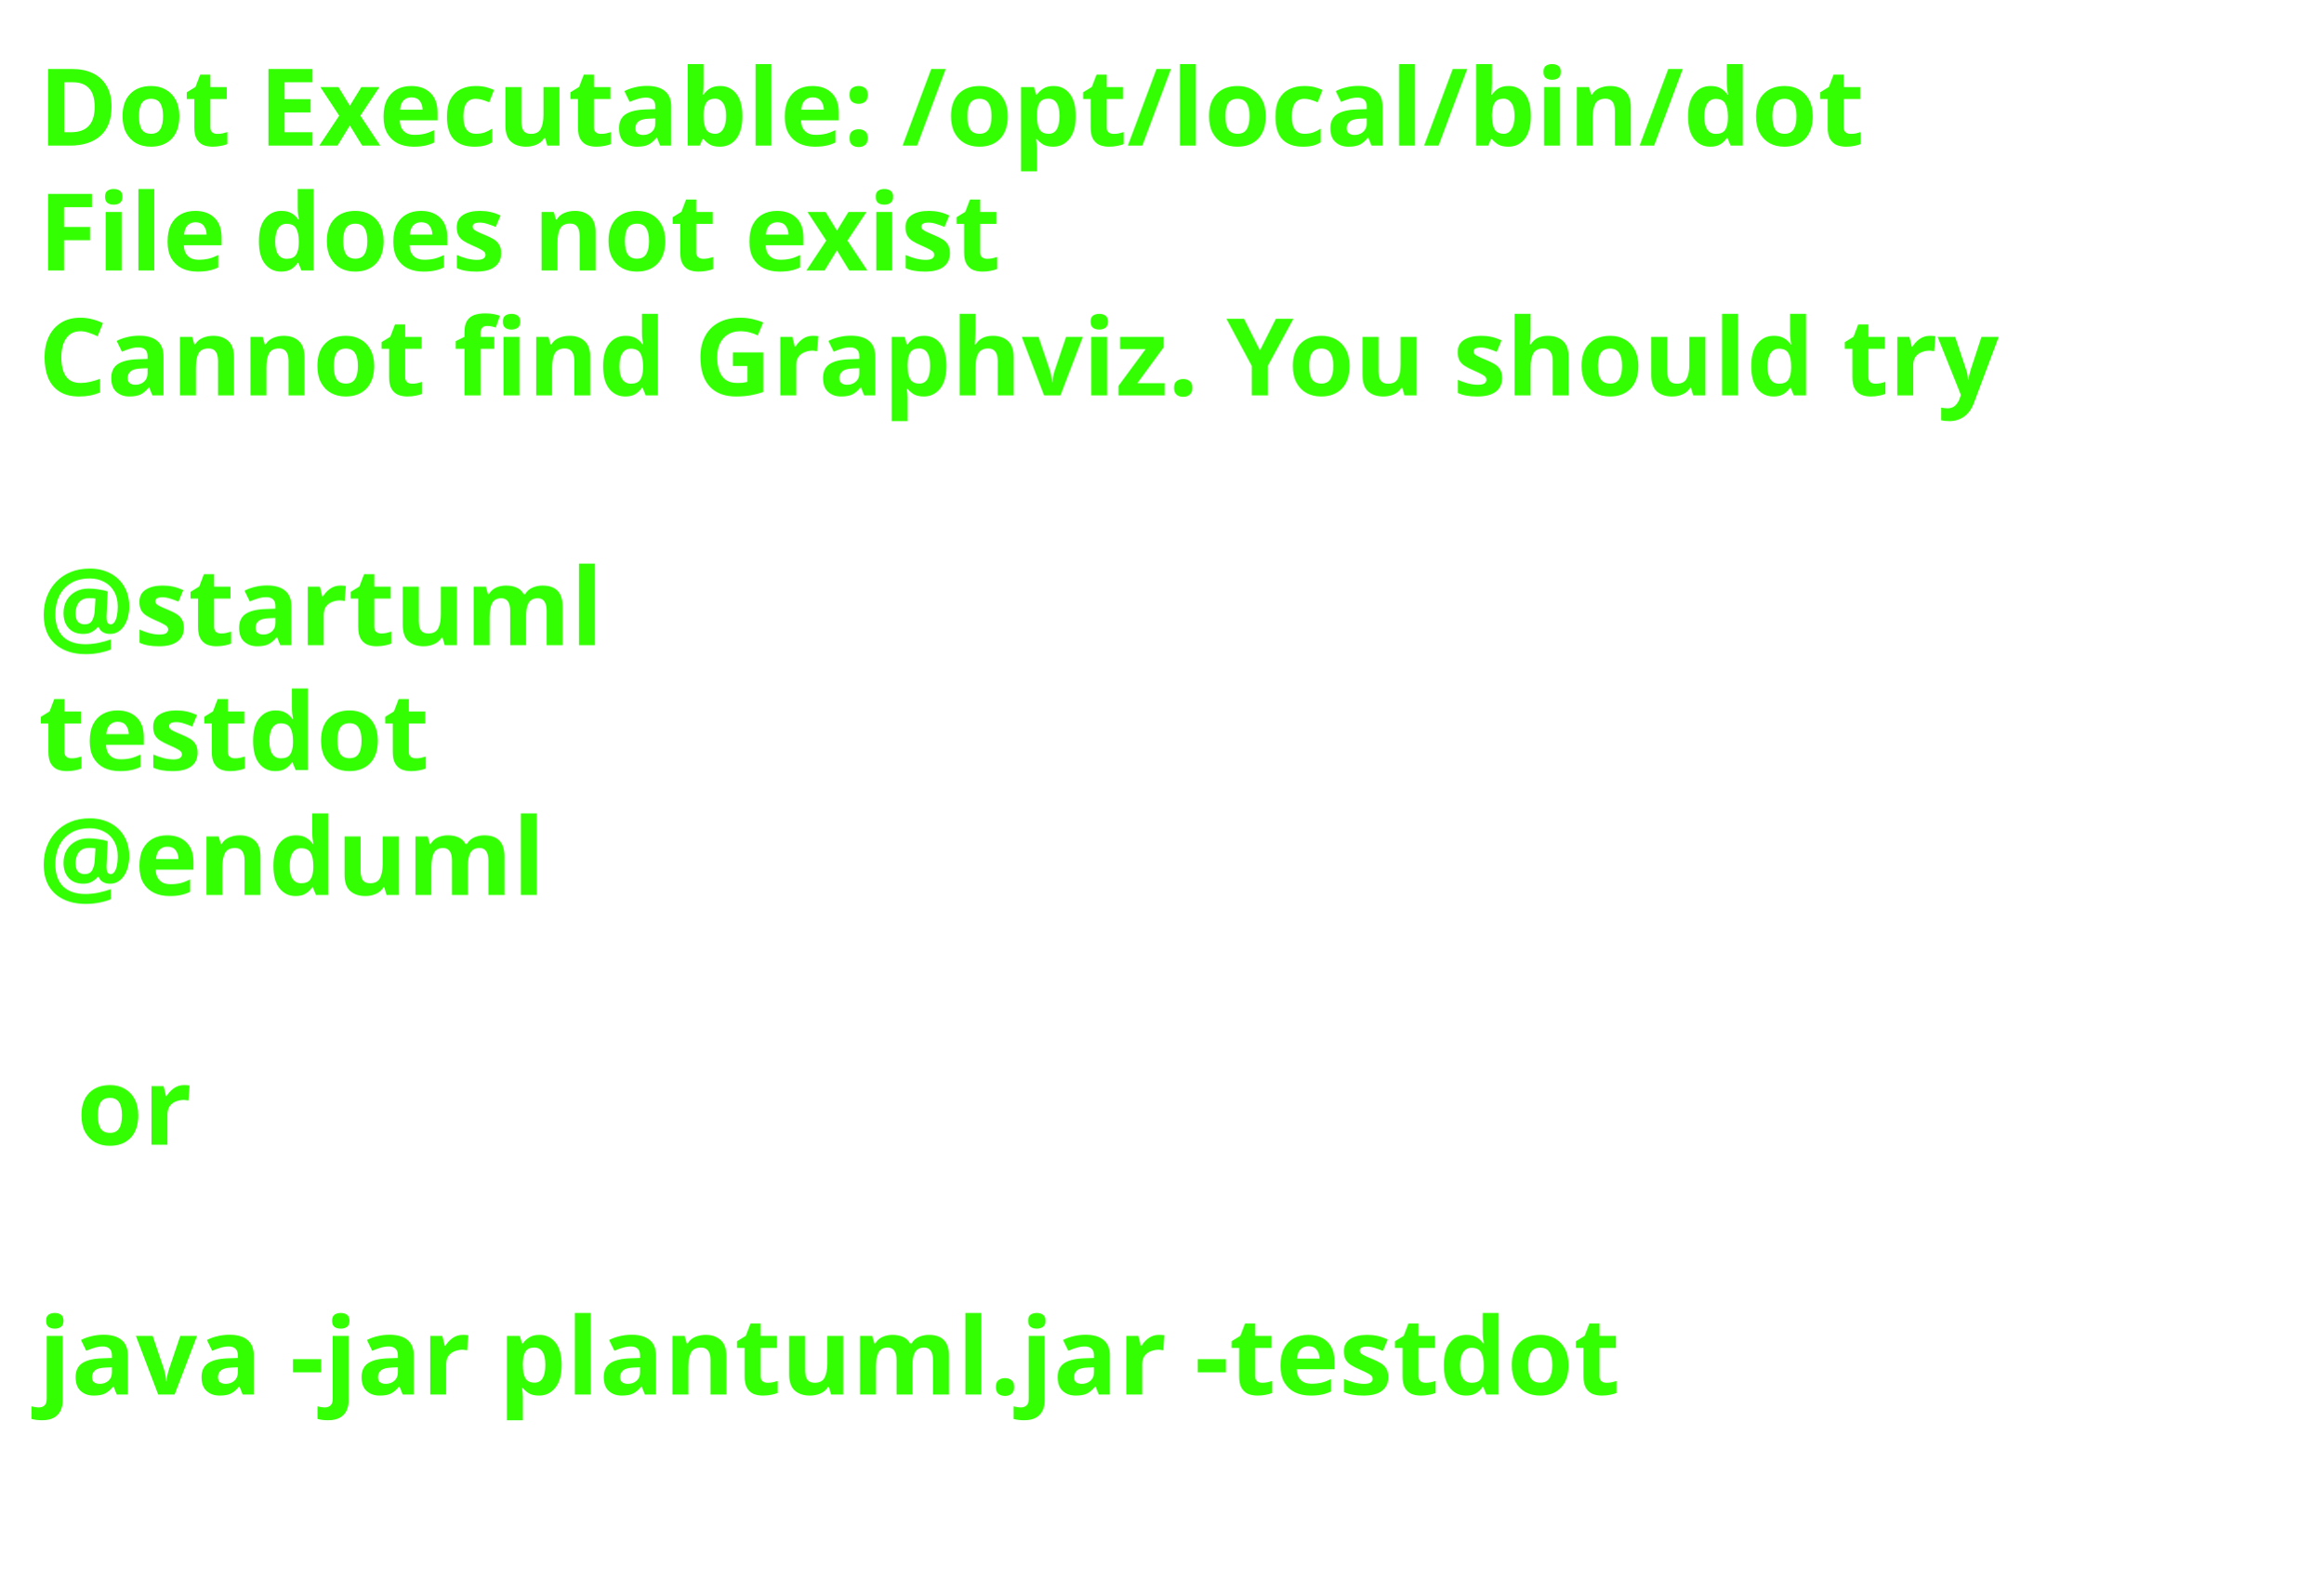
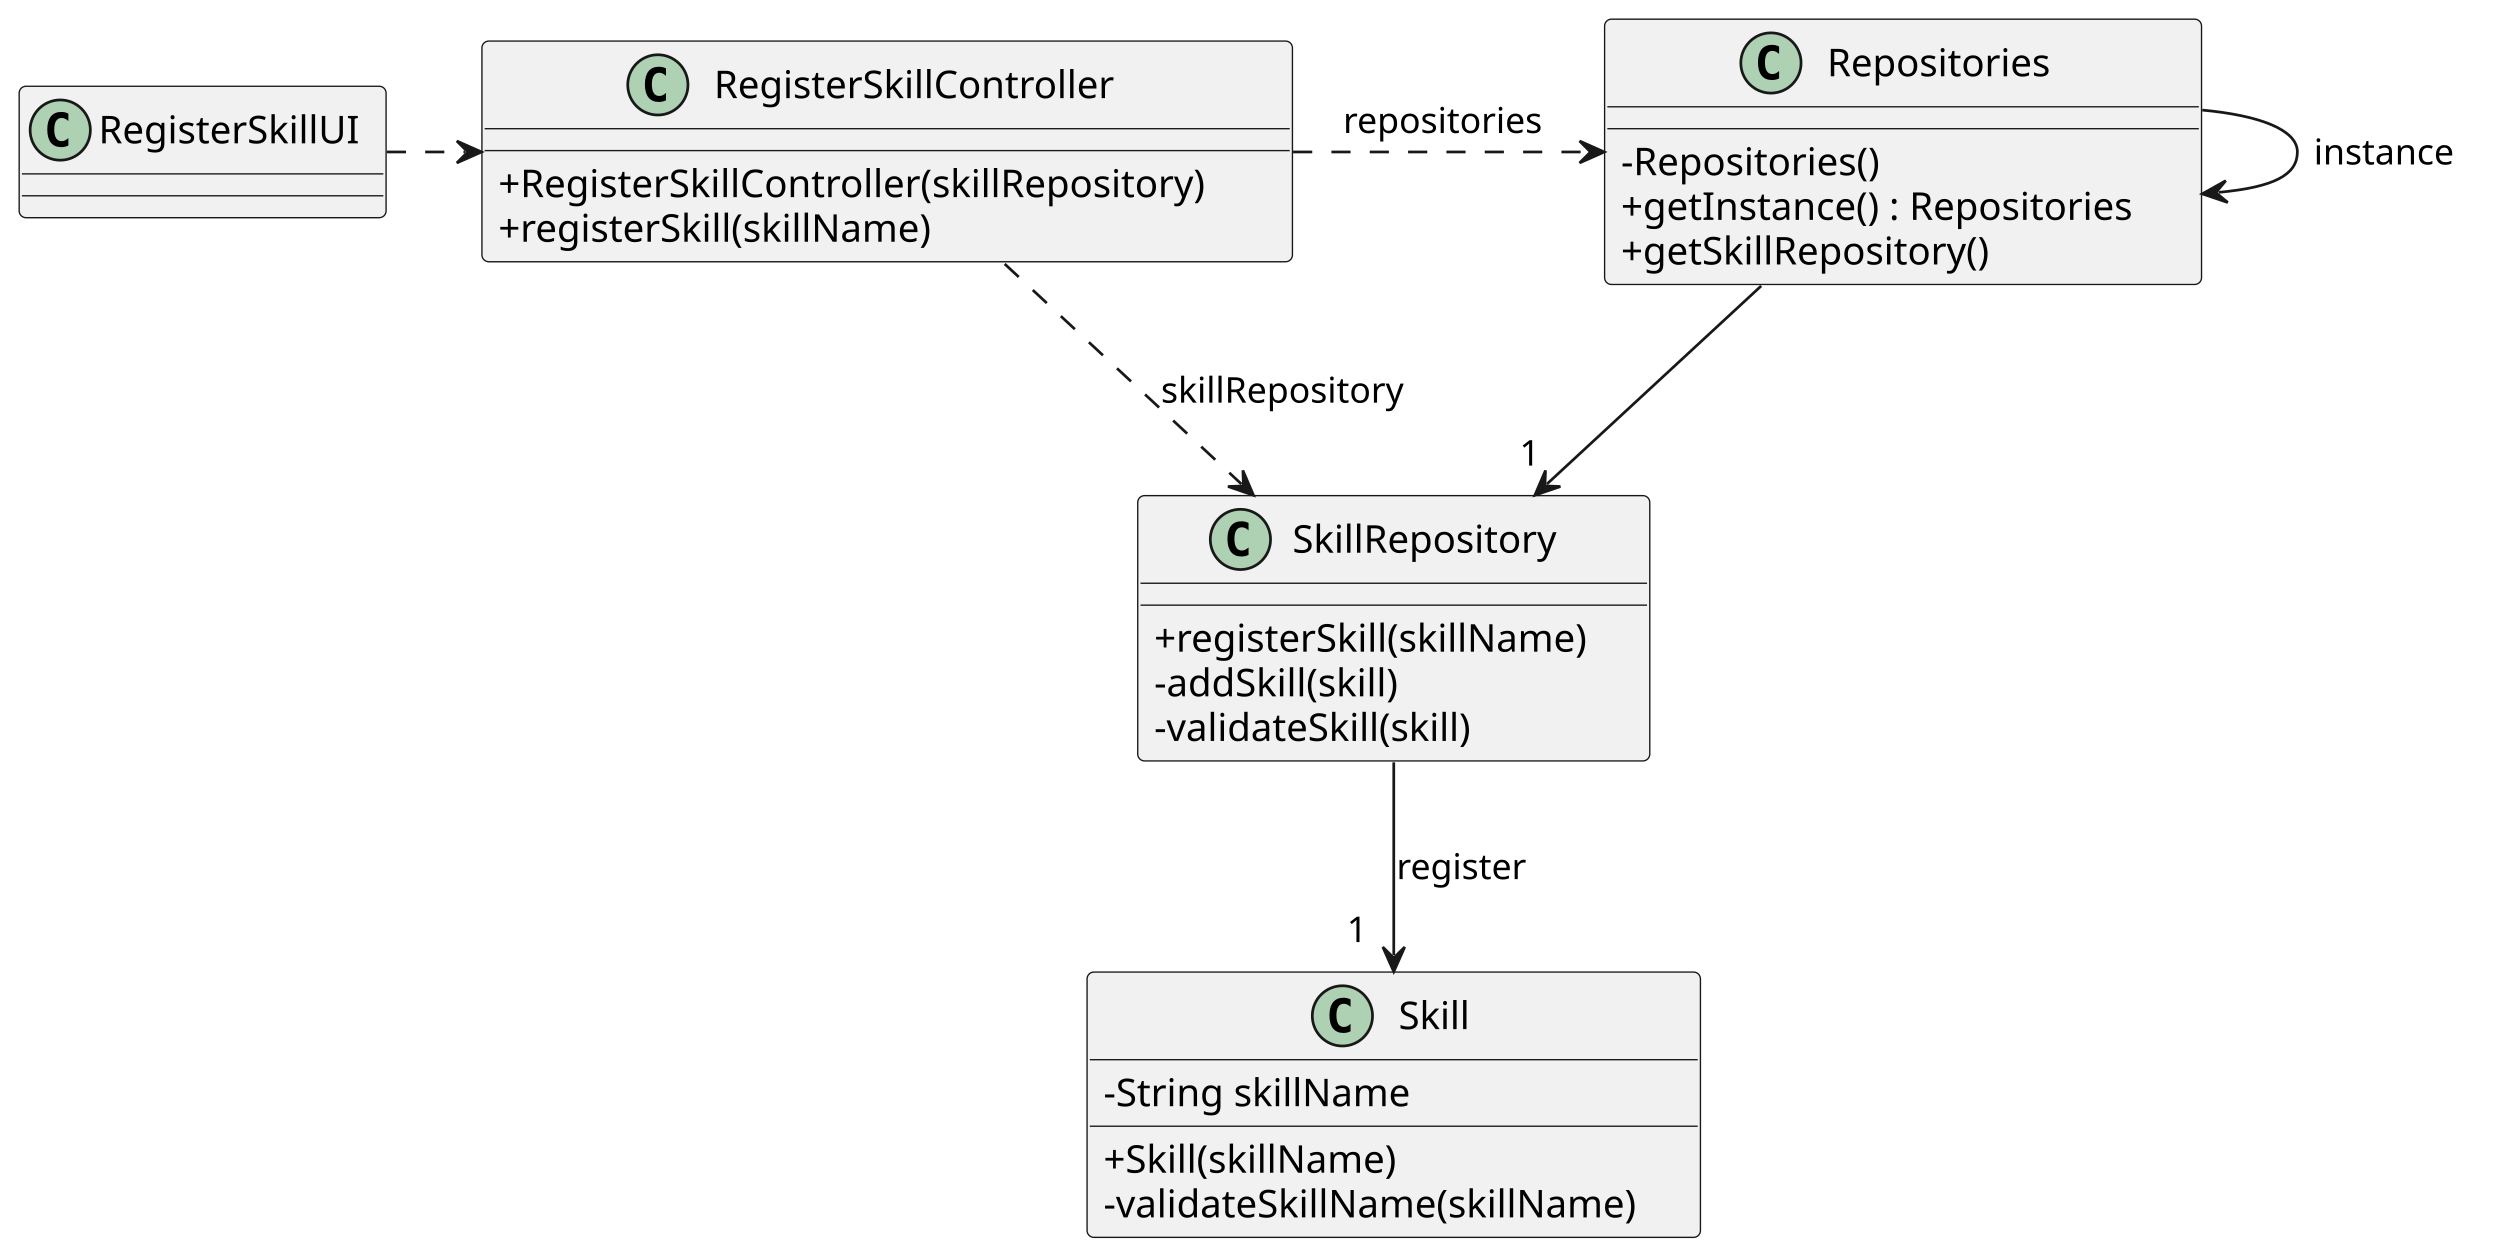
- <svg xmlns="http://www.w3.org/2000/svg" contentStyleType="text/css" height="206px" preserveAspectRatio="none" style="width:303px;height:206px;background:#FFFFFF;" version="1.1" viewBox="0 0 303 206" width="303px" zoomAndPan="magnify">
+ <svg xmlns="http://www.w3.org/2000/svg" contentStyleType="text/css" height="458px" preserveAspectRatio="none" style="width:913px;height:458px;background:#FFFFFF;" version="1.1" viewBox="0 0 913 458" width="913px" zoomAndPan="magnify">
  <defs />
  <g>
-     <text fill="#33FF02" font-family="sans-serif" font-size="14" font-weight="bold" lengthAdjust="spacing" textLength="261" x="5" y="19">Dot Executable: /opt/local/bin/dot</text>
-     <text fill="#33FF02" font-family="sans-serif" font-size="14" font-weight="bold" lengthAdjust="spacing" textLength="145" x="5" y="35.297">File does not exist</text>
-     <text fill="#33FF02" font-family="sans-serif" font-size="14" font-weight="bold" lengthAdjust="spacing" textLength="291" x="5" y="51.594">Cannot find Graphviz. You should try</text>
-     <text fill="#33FF02" font-family="sans-serif" font-size="14" font-weight="bold" lengthAdjust="spacing" textLength="5" x="5" y="67.891"> </text>
-     <text fill="#33FF02" font-family="sans-serif" font-size="14" font-weight="bold" lengthAdjust="spacing" textLength="79" x="5" y="84.188">@startuml</text>
-     <text fill="#33FF02" font-family="sans-serif" font-size="14" font-weight="bold" lengthAdjust="spacing" textLength="57" x="5" y="100.484">testdot</text>
-     <text fill="#33FF02" font-family="sans-serif" font-size="14" font-weight="bold" lengthAdjust="spacing" textLength="72" x="5" y="116.781">@enduml</text>
-     <text fill="#33FF02" font-family="sans-serif" font-size="14" font-weight="bold" lengthAdjust="spacing" textLength="5" x="5" y="133.078"> </text>
-     <text fill="#33FF02" font-family="sans-serif" font-size="14" font-weight="bold" lengthAdjust="spacing" textLength="17" x="10" y="149.375">or</text>
-     <text fill="#33FF02" font-family="sans-serif" font-size="14" font-weight="bold" lengthAdjust="spacing" textLength="5" x="5" y="165.672"> </text>
-     <text fill="#33FF02" font-family="sans-serif" font-size="14" font-weight="bold" lengthAdjust="spacing" textLength="227" x="5" y="181.969">java -jar plantuml.jar -testdot</text>
-     <text fill="#33FF02" font-family="sans-serif" font-size="14" font-weight="bold" lengthAdjust="spacing" textLength="5" x="5" y="198.266"> </text>
+     <g id="elem_Skill">
+       <rect codeLine="11" fill="#F1F1F1" height="96.891" id="Skill" rx="2.5" ry="2.5" style="stroke:#181818;stroke-width:0.5;" width="224" x="397" y="355" />
+       <ellipse cx="490.25" cy="371" fill="#ADD1B2" rx="11" ry="11" style="stroke:#181818;stroke-width:1.0;" />
+       <path d="M493.219,376.641 Q492.641,376.938 492,377.078 Q491.359,377.234 490.656,377.234 Q488.156,377.234 486.828,375.594 Q485.516,373.938 485.516,370.812 Q485.516,367.688 486.828,366.031 Q488.156,364.375 490.656,364.375 Q491.359,364.375 492,364.531 Q492.656,364.688 493.219,364.984 L493.219,367.703 Q492.594,367.125 492,366.859 Q491.406,366.578 490.781,366.578 Q489.438,366.578 488.75,367.656 Q488.062,368.719 488.062,370.812 Q488.062,372.906 488.75,373.984 Q489.438,375.047 490.781,375.047 Q491.406,375.047 492,374.781 Q492.594,374.5 493.219,373.922 L493.219,376.641 Z " fill="#000000" />
+       <text fill="#000000" font-family="sans-serif" font-size="14" lengthAdjust="spacing" textLength="29" x="510.75" y="375.847">Skill</text>
+       <line style="stroke:#181818;stroke-width:0.5;" x1="398" x2="620" y1="387" y2="387" />
+       <text fill="#000000" font-family="sans-serif" font-size="14" lengthAdjust="spacing" textLength="120" x="403" y="403.995">-String skillName</text>
+       <line style="stroke:#181818;stroke-width:0.5;" x1="398" x2="620" y1="411.297" y2="411.297" />
+       <text fill="#000000" font-family="sans-serif" font-size="14" lengthAdjust="spacing" textLength="120" x="403" y="428.292">+Skill(skillName)</text>
+       <text fill="#000000" font-family="sans-serif" font-size="14" lengthAdjust="spacing" textLength="212" x="403" y="444.589">-validateSkillName(skillName)</text>
+     </g>
+     <g id="elem_SkillRepository">
+       <rect codeLine="20" fill="#F1F1F1" height="96.891" id="SkillRepository" rx="2.5" ry="2.5" style="stroke:#181818;stroke-width:0.5;" width="187" x="415.5" y="181" />
+       <ellipse cx="453" cy="197" fill="#ADD1B2" rx="11" ry="11" style="stroke:#181818;stroke-width:1.0;" />
+       <path d="M455.969,202.641 Q455.391,202.938 454.75,203.078 Q454.109,203.234 453.406,203.234 Q450.906,203.234 449.578,201.594 Q448.266,199.938 448.266,196.812 Q448.266,193.688 449.578,192.031 Q450.906,190.375 453.406,190.375 Q454.109,190.375 454.75,190.531 Q455.406,190.688 455.969,190.984 L455.969,193.703 Q455.344,193.125 454.75,192.859 Q454.156,192.578 453.531,192.578 Q452.188,192.578 451.5,193.656 Q450.812,194.719 450.812,196.812 Q450.812,198.906 451.5,199.984 Q452.188,201.047 453.531,201.047 Q454.156,201.047 454.75,200.781 Q455.344,200.5 455.969,199.922 L455.969,202.641 Z " fill="#000000" />
+       <text fill="#000000" font-family="sans-serif" font-size="14" lengthAdjust="spacing" textLength="105" x="472" y="201.847">SkillRepository</text>
+       <line style="stroke:#181818;stroke-width:0.5;" x1="416.5" x2="601.5" y1="213" y2="213" />
+       <line style="stroke:#181818;stroke-width:0.5;" x1="416.5" x2="601.5" y1="221" y2="221" />
+       <text fill="#000000" font-family="sans-serif" font-size="14" lengthAdjust="spacing" textLength="175" x="421.5" y="237.995">+registerSkill(skillName)</text>
+       <text fill="#000000" font-family="sans-serif" font-size="14" lengthAdjust="spacing" textLength="98" x="421.5" y="254.292">-addSkill(skill)</text>
+       <text fill="#000000" font-family="sans-serif" font-size="14" lengthAdjust="spacing" textLength="128" x="421.5" y="270.589">-validateSkill(skill)</text>
+     </g>
+     <g id="elem_Repositories">
+       <rect codeLine="28" fill="#F1F1F1" height="96.891" id="Repositories" rx="2.5" ry="2.5" style="stroke:#181818;stroke-width:0.5;" width="218" x="586" y="7" />
+       <ellipse cx="646.75" cy="23" fill="#ADD1B2" rx="11" ry="11" style="stroke:#181818;stroke-width:1.0;" />
+       <path d="M649.719,28.641 Q649.141,28.938 648.5,29.078 Q647.859,29.234 647.156,29.234 Q644.656,29.234 643.328,27.594 Q642.016,25.938 642.016,22.812 Q642.016,19.688 643.328,18.031 Q644.656,16.375 647.156,16.375 Q647.859,16.375 648.5,16.531 Q649.156,16.688 649.719,16.984 L649.719,19.703 Q649.094,19.125 648.5,18.859 Q647.906,18.578 647.281,18.578 Q645.938,18.578 645.25,19.656 Q644.562,20.719 644.562,22.812 Q644.562,24.906 645.25,25.984 Q645.938,27.047 647.281,27.047 Q647.906,27.047 648.5,26.781 Q649.094,26.5 649.719,25.922 L649.719,28.641 Z " fill="#000000" />
+       <text fill="#000000" font-family="sans-serif" font-size="14" lengthAdjust="spacing" textLength="88" x="667.25" y="27.847">Repositories</text>
+       <line style="stroke:#181818;stroke-width:0.5;" x1="587" x2="803" y1="39" y2="39" />
+       <line style="stroke:#181818;stroke-width:0.5;" x1="587" x2="803" y1="47" y2="47" />
+       <text fill="#000000" font-family="sans-serif" font-size="14" lengthAdjust="spacing" textLength="103" x="592" y="63.995">-Repositories()</text>
+       <text fill="#000000" font-family="sans-serif" font-size="14" lengthAdjust="spacing" textLength="206" x="592" y="80.292">+getInstance() : Repositories</text>
+       <text fill="#000000" font-family="sans-serif" font-size="14" lengthAdjust="spacing" textLength="150" x="592" y="96.589">+getSkillRepository()</text>
+     </g>
+     <g id="elem_RegisterSkillController">
+       <rect codeLine="34" fill="#F1F1F1" height="80.594" id="RegisterSkillController" rx="2.5" ry="2.5" style="stroke:#181818;stroke-width:0.5;" width="296" x="176" y="15" />
+       <ellipse cx="240.25" cy="31" fill="#ADD1B2" rx="11" ry="11" style="stroke:#181818;stroke-width:1.0;" />
+       <path d="M243.219,36.641 Q242.641,36.938 242,37.078 Q241.359,37.234 240.656,37.234 Q238.156,37.234 236.828,35.594 Q235.516,33.938 235.516,30.812 Q235.516,27.688 236.828,26.031 Q238.156,24.375 240.656,24.375 Q241.359,24.375 242,24.531 Q242.656,24.688 243.219,24.984 L243.219,27.703 Q242.594,27.125 242,26.859 Q241.406,26.578 240.781,26.578 Q239.438,26.578 238.75,27.656 Q238.062,28.719 238.062,30.812 Q238.062,32.906 238.75,33.984 Q239.438,35.047 240.781,35.047 Q241.406,35.047 242,34.781 Q242.594,34.5 243.219,33.922 L243.219,36.641 Z " fill="#000000" />
+       <text fill="#000000" font-family="sans-serif" font-size="14" lengthAdjust="spacing" textLength="159" x="260.75" y="35.847">RegisterSkillController</text>
+       <line style="stroke:#181818;stroke-width:0.5;" x1="177" x2="471" y1="47" y2="47" />
+       <line style="stroke:#181818;stroke-width:0.5;" x1="177" x2="471" y1="55" y2="55" />
+       <text fill="#000000" font-family="sans-serif" font-size="14" lengthAdjust="spacing" textLength="284" x="182" y="71.995">+RegisterSkillController(skillRepository)</text>
+       <text fill="#000000" font-family="sans-serif" font-size="14" lengthAdjust="spacing" textLength="175" x="182" y="88.292">+registerSkill(skillName)</text>
+     </g>
+     <g id="elem_RegisterSkillUI">
+       <rect codeLine="39" fill="#F1F1F1" height="48" id="RegisterSkillUI" rx="2.5" ry="2.5" style="stroke:#181818;stroke-width:0.5;" width="134" x="7" y="31.5" />
+       <ellipse cx="22" cy="47.5" fill="#ADD1B2" rx="11" ry="11" style="stroke:#181818;stroke-width:1.0;" />
+       <path d="M24.969,53.141 Q24.391,53.438 23.75,53.578 Q23.109,53.734 22.406,53.734 Q19.906,53.734 18.578,52.094 Q17.266,50.438 17.266,47.312 Q17.266,44.188 18.578,42.531 Q19.906,40.875 22.406,40.875 Q23.109,40.875 23.75,41.031 Q24.406,41.188 24.969,41.484 L24.969,44.203 Q24.344,43.625 23.75,43.359 Q23.156,43.078 22.531,43.078 Q21.188,43.078 20.5,44.156 Q19.812,45.219 19.812,47.312 Q19.812,49.406 20.5,50.484 Q21.188,51.547 22.531,51.547 Q23.156,51.547 23.75,51.281 Q24.344,51 24.969,50.422 L24.969,53.141 Z " fill="#000000" />
+       <text fill="#000000" font-family="sans-serif" font-size="14" lengthAdjust="spacing" textLength="102" x="36" y="52.347">RegisterSkillUI</text>
+       <line style="stroke:#181818;stroke-width:0.5;" x1="8" x2="140" y1="63.5" y2="63.5" />
+       <line style="stroke:#181818;stroke-width:0.5;" x1="8" x2="140" y1="71.5" y2="71.5" />
+     </g>
+     <g id="link_RegisterSkillUI_RegisterSkillController">
+       <path codeLine="42" d="M141.27,55.5 C150.74,55.5 157.33,55.5 157.33,55.5 C157.33,55.5 159.07,55.5 169.83,55.5 " fill="none" id="RegisterSkillUI-to-RegisterSkillController" style="stroke:#181818;stroke-width:1.0;stroke-dasharray:7.0,7.0;" />
+       <polygon fill="#181818" points="175.83,55.5,166.83,51.5,170.83,55.5,166.83,59.5,175.83,55.5" style="stroke:#181818;stroke-width:1.0;" />
+     </g>
+     <g id="link_RegisterSkillController_Repositories">
+       <path codeLine="44" d="M472.23,55.5 C510.17,55.5 544.29,55.5 579.86,55.5 " fill="none" id="RegisterSkillController-to-Repositories" style="stroke:#181818;stroke-width:1.0;stroke-dasharray:7.0,7.0;" />
+       <polygon fill="#181818" points="585.86,55.5,576.86,51.5,580.86,55.5,576.86,59.5,585.86,55.5" style="stroke:#181818;stroke-width:1.0;" />
+       <text fill="#000000" font-family="sans-serif" font-size="13" lengthAdjust="spacing" textLength="77" x="490.5" y="48.567">repositories</text>
+     </g>
+     <g id="link_Repositories_SkillRepository">
+       <path codeLine="45" d="M643.19,104.41 C617.39,128.27 590.694,152.946 564.934,176.776 " fill="none" id="Repositories-to-SkillRepository" style="stroke:#181818;stroke-width:1.0;" />
+       <polygon fill="#181818" points="560.53,180.85,569.853,177.675,564.2,177.455,564.42,171.802,560.53,180.85" style="stroke:#181818;stroke-width:1.0;" />
+       <text fill="#000000" font-family="sans-serif" font-size="13" lengthAdjust="spacing" textLength="8" x="554.933" y="170.038">1</text>
+     </g>
+     <g id="link_Repositories_Repositories">
+       <path codeLine="46" d="M804.26,40.2 C824.64,42.09 839,47.19 839,55.5 C839,63.81 830.614,68.356 810.234,70.246 " fill="none" id="Repositories-to-Repositories" style="stroke:#181818;stroke-width:1.0;" />
+       <polygon fill="#181818" points="804.26,70.8,813.591,73.952,809.239,70.338,812.852,65.986,804.26,70.8" style="stroke:#181818;stroke-width:1.0;" />
+       <text fill="#000000" font-family="sans-serif" font-size="13" lengthAdjust="spacing" textLength="55" x="845" y="60.067">instance</text>
+     </g>
+     <g id="link_RegisterSkillController_SkillRepository">
+       <path codeLine="48" d="M366.91,96.39 C394.02,121.6 424.806,150.225 453.376,176.785 " fill="none" id="RegisterSkillController-to-SkillRepository" style="stroke:#181818;stroke-width:1.0;stroke-dasharray:7.0,7.0;" />
+       <polygon fill="#181818" points="457.77,180.87,453.902,171.812,454.108,177.466,448.455,177.672,457.77,180.87" style="stroke:#181818;stroke-width:1.0;" />
+       <text fill="#000000" font-family="sans-serif" font-size="13" lengthAdjust="spacing" textLength="97" x="424" y="147.067">skillRepository</text>
+     </g>
+     <g id="link_SkillRepository_Skill">
+       <path codeLine="50" d="M509,278.41 C509,302.27 509,325.02 509,348.85 " fill="none" id="SkillRepository-to-Skill" style="stroke:#181818;stroke-width:1.0;" />
+       <polygon fill="#181818" points="509,354.85,513,345.85,509,349.85,505,345.85,509,354.85" style="stroke:#181818;stroke-width:1.0;" />
+       <text fill="#000000" font-family="sans-serif" font-size="13" lengthAdjust="spacing" textLength="50" x="510" y="321.067">register</text>
+       <text fill="#000000" font-family="sans-serif" font-size="13" lengthAdjust="spacing" textLength="8" x="491.875" y="344.038">1</text>
+     </g>
  </g>
</svg>
